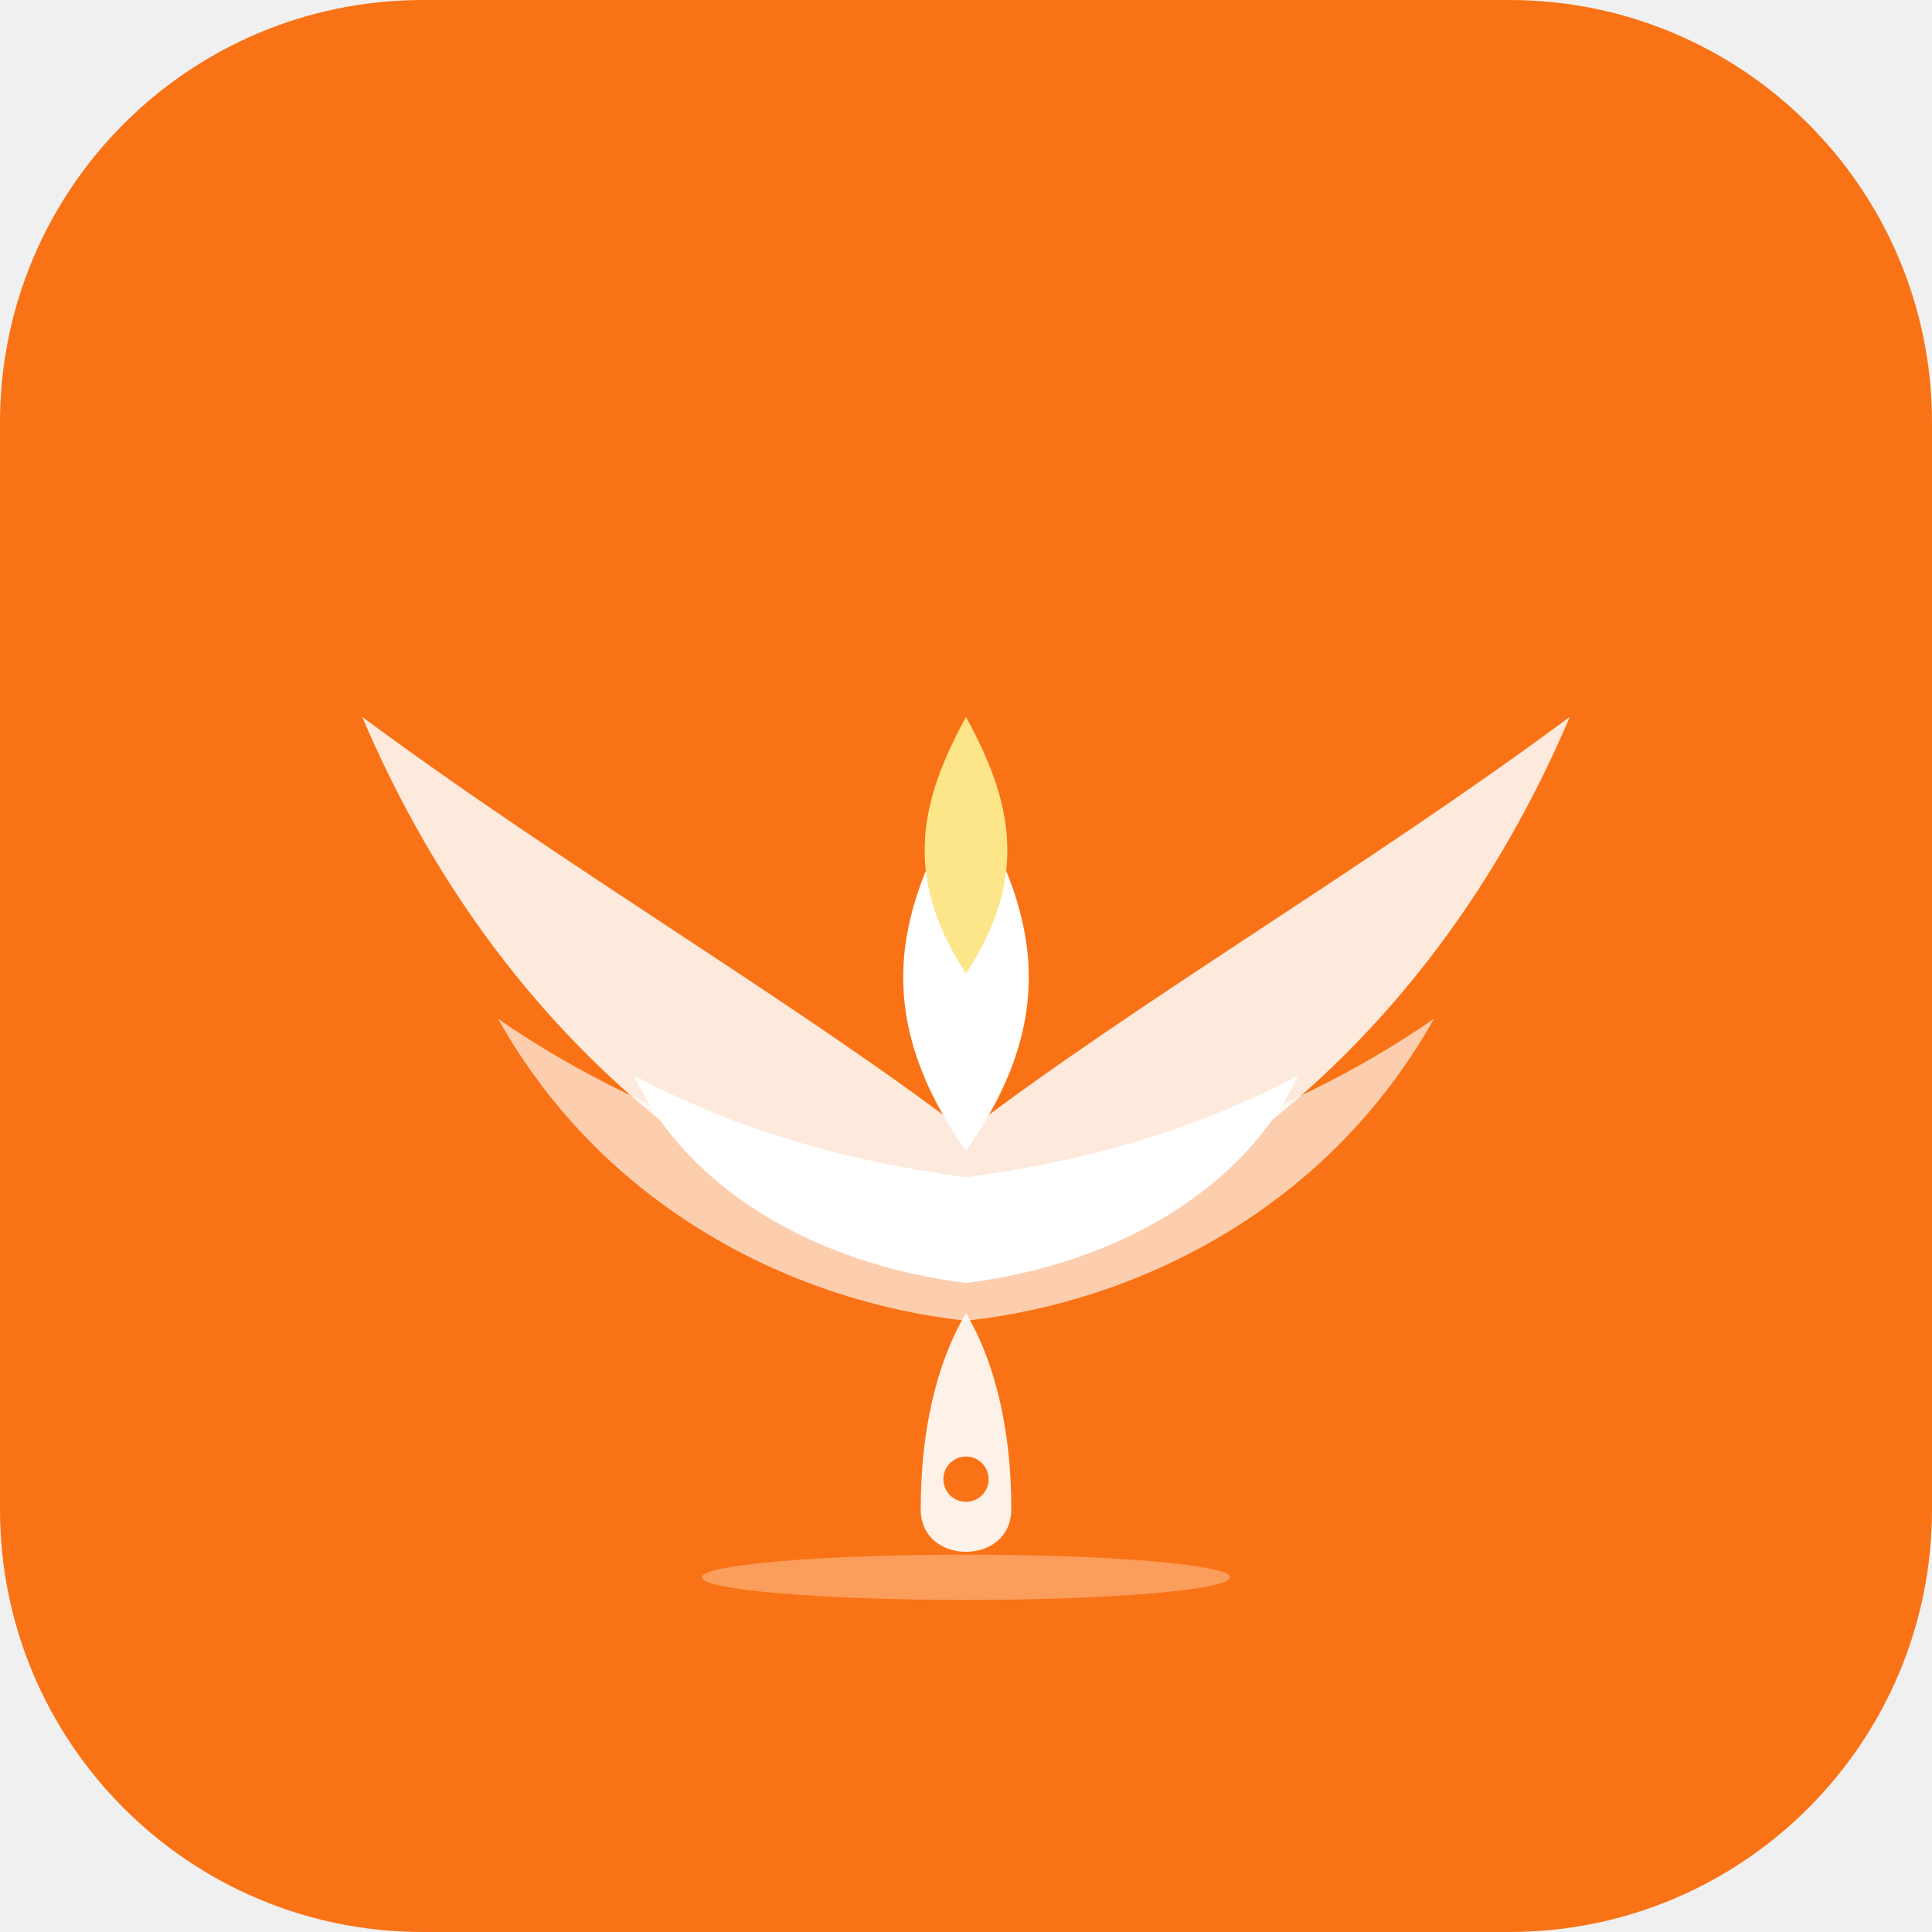
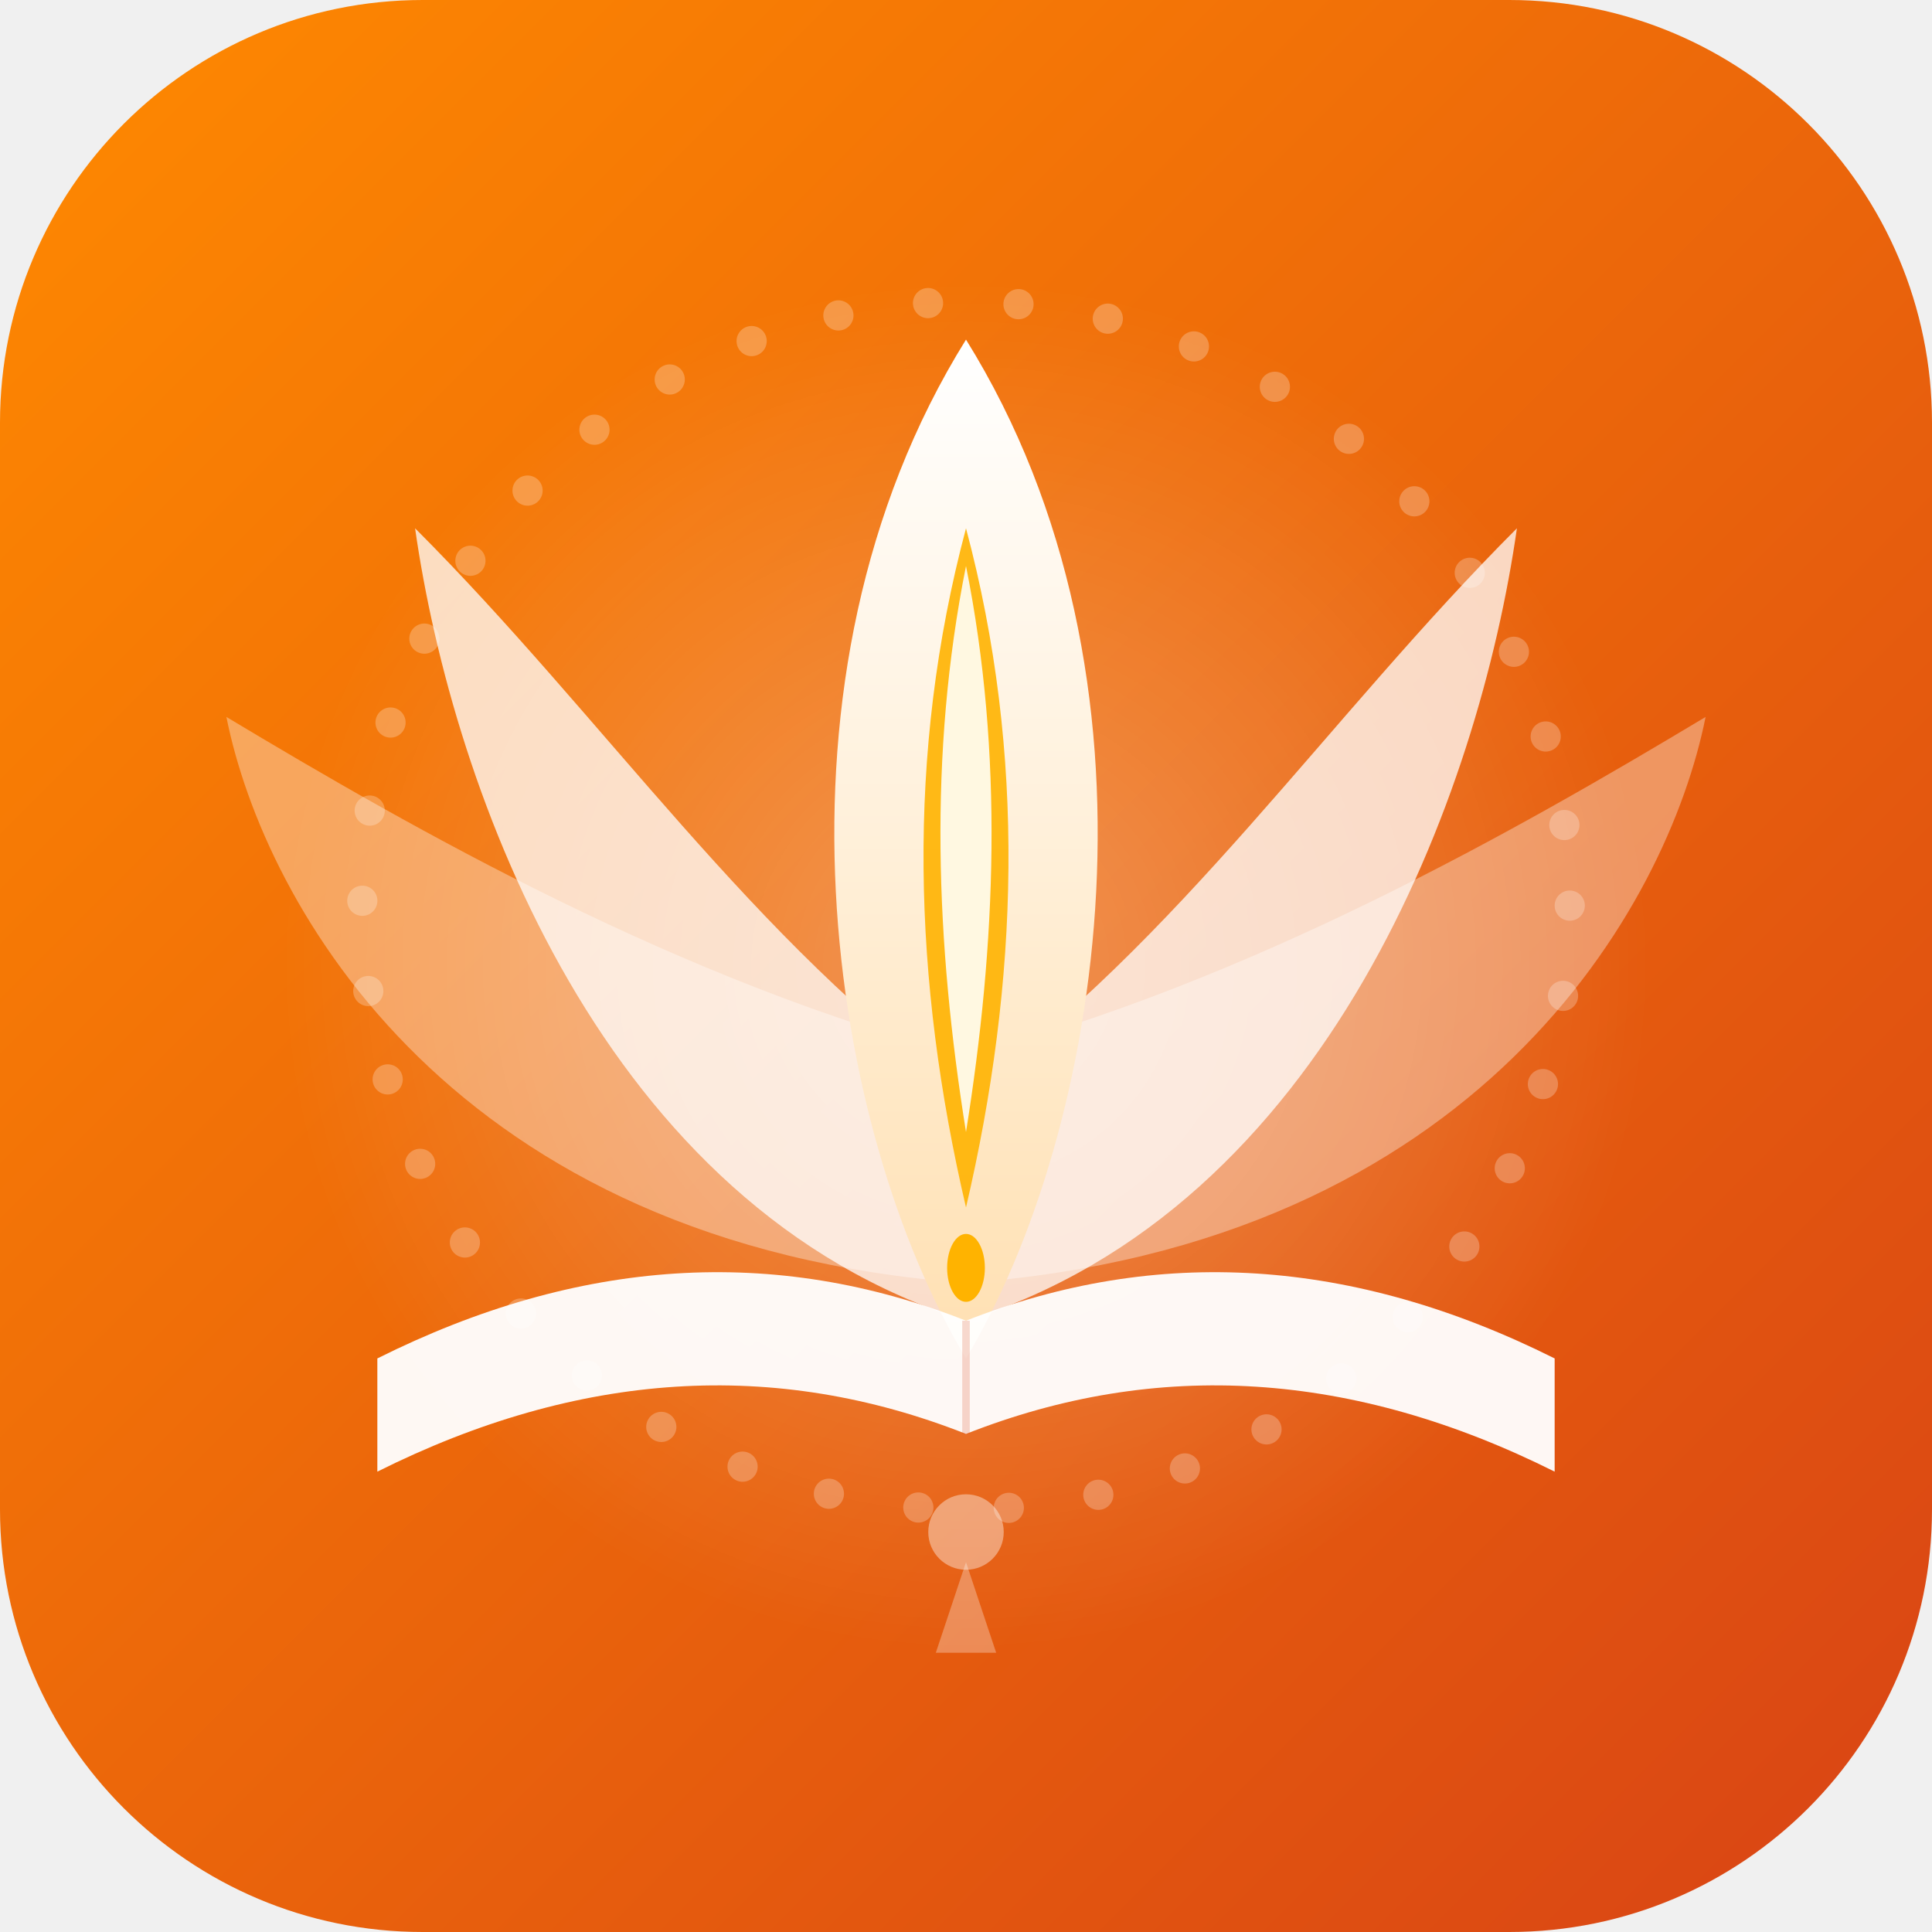
<svg xmlns="http://www.w3.org/2000/svg" viewBox="0 0 512 512">
-   <rect width="512" height="512" rx="112" fill="#f97316" />
-   <path d="M256 340 C 190 320, 130 270, 96 190 C 150 230, 210 265, 256 300 Z" fill="#ffffff" opacity="0.85" />
-   <path d="M256 340 C 322 320, 382 270, 416 190 C 362 230, 302 265, 256 300 Z" fill="#ffffff" opacity="0.85" />
-   <path d="M256 350 C 210 345, 160 320, 132 270 C 168 295, 212 310, 256 320 Z" fill="#ffffff" opacity="0.65" />
-   <path d="M256 350 C 302 345, 352 320, 380 270 C 344 295, 300 310, 256 320 Z" fill="#ffffff" opacity="0.65" />
-   <path d="M256 210 C 274 240, 282 268, 256 305 C 230 268, 238 240, 256 210 Z" fill="#ffffff" />
-   <path d="M256 190 C 268 212, 273 232, 256 258 C 239 232, 244 212, 256 190 Z" fill="#fde68a" />
-   <path d="M256 340 C 216 335, 182 315, 168 285 C 196 300, 226 308, 256 312 Z" fill="#ffffff" />
-   <path d="M256 340 C 296 335, 330 315, 344 285 C 316 300, 286 308, 256 312 Z" fill="#ffffff" />
-   <path d="M244 400 C 244 375, 250 358, 256 348 C 262 358, 268 375, 268 400 C 268 415, 244 415, 244 400 Z" fill="#ffffff" opacity="0.9" />
-   <circle cx="256" cy="392" r="6" fill="#f97316" />
-   <ellipse cx="256" cy="418" rx="70" ry="6" fill="#ffffff" opacity="0.3" />
+   <defs>
+     <linearGradient id="bgGrad" x1="0%" y1="0%" x2="100%" y2="100%">
+       <stop offset="0%" stop-color="#FF8A00" />
+       <stop offset="100%" stop-color="#D84315" />
+     </linearGradient>
+     <radialGradient id="glow" cx="50%" cy="50%" r="50%">
+       <stop offset="0%" stop-color="#FFFFFF" stop-opacity="0.3" />
+       <stop offset="100%" stop-color="#FFFFFF" stop-opacity="0" />
+     </radialGradient>
+     <linearGradient id="lotusGrad" x1="0%" y1="0%" x2="0%" y2="100%">
+       <stop offset="0%" stop-color="#FFFFFF" />
+       <stop offset="100%" stop-color="#FFE0B2" />
+     </linearGradient>
+   </defs>
+   <rect width="512" height="512" rx="112" fill="url(#bgGrad)" />
+   <circle cx="256" cy="256" r="180" fill="url(#glow)" />
+   <circle cx="256" cy="240" r="160" fill="none" stroke="#FFFFFF" stroke-width="8" stroke-dasharray="0 24" stroke-linecap="round" opacity="0.25" />
+   <circle cx="256" cy="406" r="10" fill="#FFFFFF" opacity="0.4" />
+   <path d="M 256 414 L 248 438 L 264 438 Z" fill="#FFFFFF" opacity="0.3" />
+   <path d="M 256 340 C 120 330 70 240 60 190 C 110 220 180 260 256 280 Z" fill="#FFFFFF" opacity="0.35" />
+   <path d="M 256 340 C 392 330 442 240 452 190 C 402 220 332 260 256 280 Z" fill="#FFFFFF" opacity="0.35" />
+   <path d="M 256 350 C 160 320 120 210 110 140 C 160 190 200 250 256 290 Z" fill="#FFFFFF" opacity="0.75" />
+   <path d="M 256 350 C 352 320 392 210 402 140 C 352 190 312 250 256 290 Z" fill="#FFFFFF" opacity="0.75" />
+   <path d="M 256 90 C 200 180 220 300 256 360 C 292 300 312 180 256 90 Z" fill="url(#lotusGrad)" />
+   <path d="M 256 140 C 240 200 242 260 256 320 C 270 260 272 200 256 140 Z" fill="#FFB300" opacity="0.9" />
+   <path d="M 256 150 C 246 200 248 250 256 300 C 264 250 266 200 256 150 Z" fill="#FFF8E1" />
+   <ellipse cx="256" cy="336" rx="5" ry="9" fill="#FFB300" />
+   <path d="M 256 350 Q 180 320 100 360 L 100 390 Q 180 350 256 380 Z" fill="#FFFFFF" opacity="0.95" />
+   <path d="M 256 350 Q 332 320 412 360 L 412 390 Q 332 350 256 380 Z" fill="#FFFFFF" opacity="0.95" />
+   <path d="M 255 350 L 257 350 L 257 380 L 255 380 Z" fill="#D84315" opacity="0.2" />
</svg>
